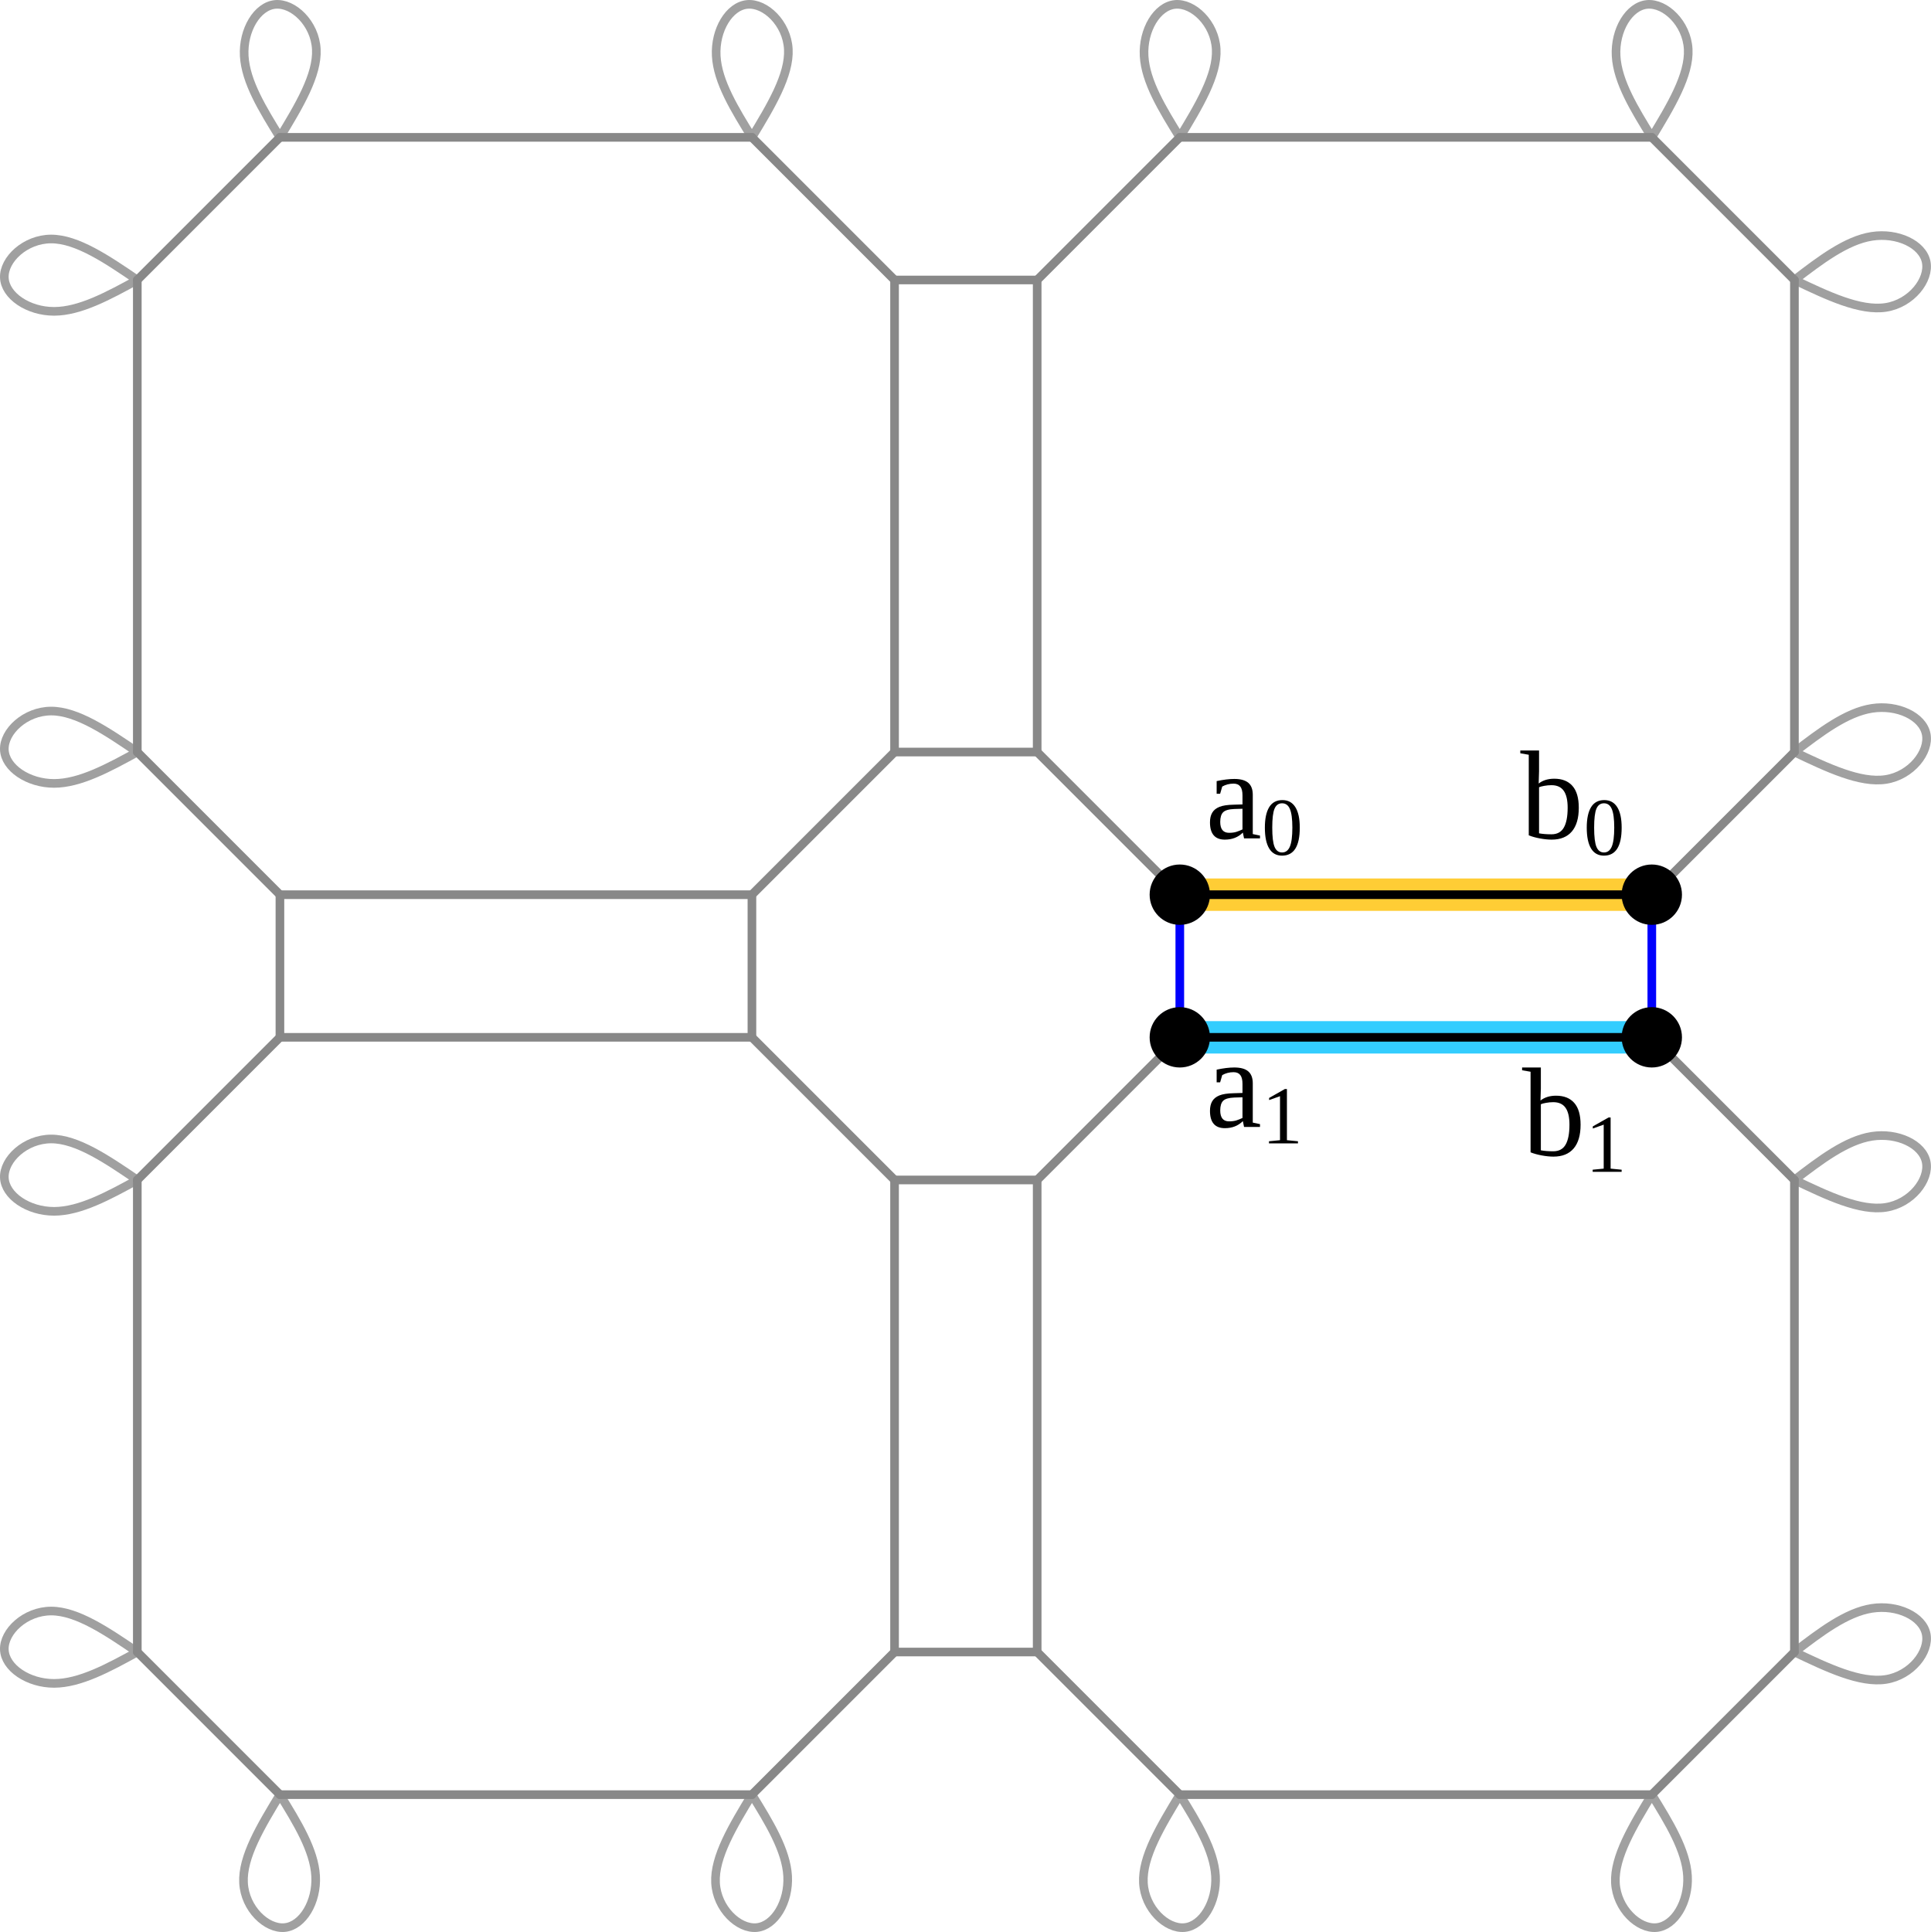
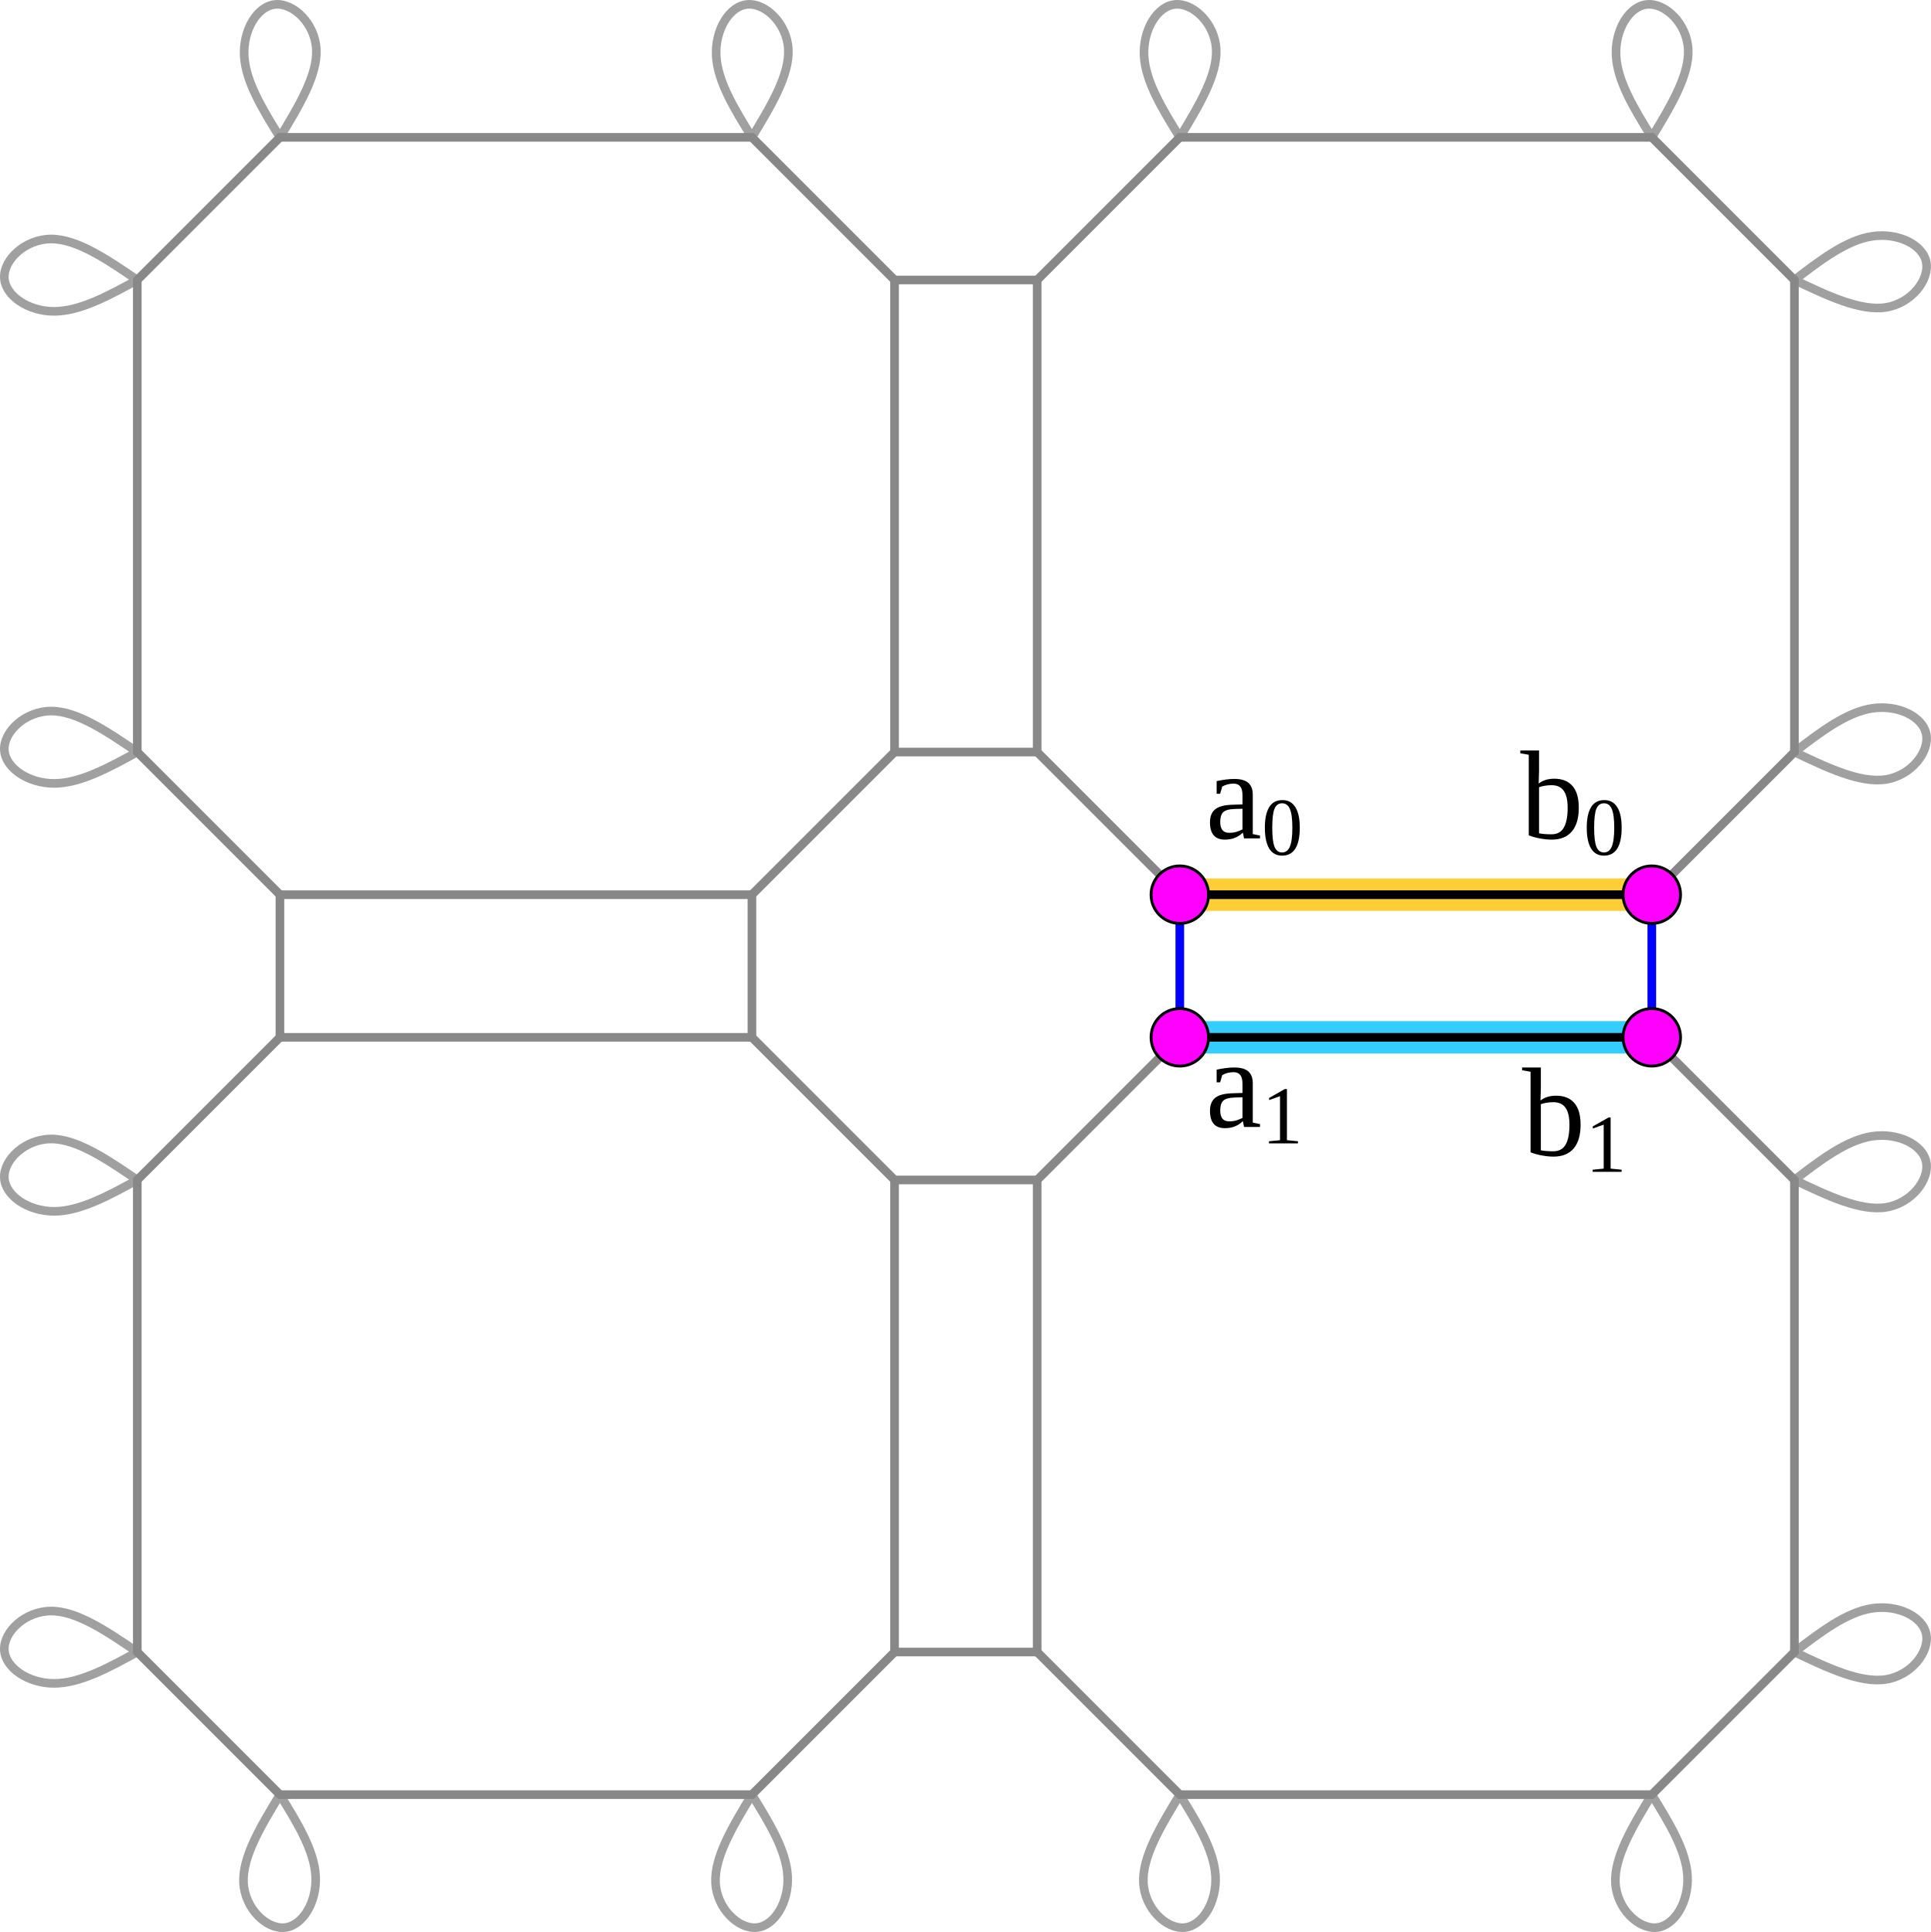
<svg xmlns="http://www.w3.org/2000/svg" width="894.54" height="894.917" version="1.1" id="svg21991">
  <defs id="defs21995">
    </defs>
  <style id="style">
		.arc0 {
			fill:none;
			fill-rule:evenodd;
			stroke:black;
			stroke-width:4;
			stroke-linecap:round;
			stroke-linejoin:round;
			stroke-opacity:1;
		}
		.arc1 {
			fill:none;
			fill-rule:evenodd;
			stroke:red;
			stroke-width:4;
			stroke-linecap:round;
			stroke-linejoin:round;
			stroke-opacity:1;
		}
		.arc2 {
			fill:none;
			fill-rule:evenodd;
			stroke:blue;
			stroke-width:4;
			stroke-linecap:round;
			stroke-linejoin:round;
			stroke-opacity:1;
		}
		.arc3 {
			fill:none;
			fill-rule:evenodd;
			stroke:green;
			stroke-width:4;
			stroke-linecap:round;
			stroke-linejoin:round;
			stroke-opacity:1;
		}
		.topological-dart {
			fill:#000000;
			stroke:#000000;
			stroke-width:0;
			stroke-linecap:round;
			stroke-linejoin:round;
			stroke-dasharray:none;
			paint-order:markers fill stroke;
		}
	</style>
  <line class="arc1" id="link0_@1_1" x1="63.609" y1="765.227" x2="129.681" y2="831.299" style="stroke:#888888;stroke-opacity:1" />
  <line class="arc0" id="link0_@0_7" x1="63.609" y1="765.227" x2="63.609" y2="546.567" style="stroke:#888888;stroke-opacity:1" />
  <line class="arc0" id="link1_@0_2" x1="129.681" y1="831.299" x2="348.341" y2="831.299" style="stroke:#888888;stroke-opacity:1" />
  <line class="arc1" id="link2_@1_12" x1="348.341" y1="831.299" x2="414.414" y2="765.227" style="stroke:#888888;stroke-opacity:1" />
  <line class="arc1" id="link3_@1_5" x1="414.414" y1="546.567" x2="348.341" y2="480.495" style="stroke:#888888;stroke-opacity:1" />
  <line class="arc2" id="link3_@2_8" x1="414.414" y1="546.567" x2="480.486" y2="546.567" style="stroke:#888888;stroke-opacity:1" />
  <line class="arc0" id="link3_@0_12" x1="414.414" y1="546.567" x2="414.414" y2="765.227" style="stroke:#888888;stroke-opacity:1" />
  <line class="arc1" id="link4_@1_13" x1="480.486" y1="765.227" x2="546.558" y2="831.299" style="stroke:#888888;stroke-opacity:1" />
  <line class="arc2" id="link4_@2_12" x1="480.486" y1="765.227" x2="414.414" y2="765.227" style="stroke:#888888;stroke-opacity:1" />
  <line class="arc0" id="link4_@0_8" x1="480.486" y1="765.227" x2="480.486" y2="546.567" style="stroke:#888888;stroke-opacity:1" />
  <line class="arc2" id="link5_@2_20" x1="348.341" y1="480.495" x2="348.341" y2="414.423" style="stroke:#888888;stroke-opacity:1" />
  <line class="arc0" id="link5_@0_6" x1="348.341" y1="480.495" x2="129.681" y2="480.495" style="stroke:#888888;stroke-opacity:1" />
  <line class="arc1" id="link6_@1_7" x1="129.681" y1="480.495" x2="63.609" y2="546.567" style="stroke:#888888;stroke-opacity:1" />
  <line class="arc2" id="link6_@2_16" x1="129.681" y1="480.495" x2="129.681" y2="414.423" style="stroke:#888888;stroke-opacity:1" />
  <line class="arc1" id="link8_@1_9" x1="480.486" y1="546.567" x2="546.558" y2="480.495" style="stroke:#888888;stroke-opacity:1" />
  <line class="arc2" id="link9_@2_25" x1="546.558" y1="480.495" x2="546.558" y2="414.423" style="stroke:#0000fd;stroke-opacity:1" />
  <path style="fill:#00c0ff;fill-opacity:0.8;stroke:#00c0fe;stroke-width:15;stroke-linecap:round;stroke-linejoin:round;stroke-opacity:0.8;stop-color:#000000" d="M 546.558,480.495 H 765.218" id="path23571" />
  <line class="arc0" id="link9_@0_10" x1="546.558" y1="480.495" x2="765.218" y2="480.495" style="stroke:#000002;stroke-opacity:1" />
-   <circle id="dart9" cx="546.558" cy="480.495" r="13.31" stroke="black" fill="#000000" style="stroke:#000002;stroke-width:1.331;stroke-opacity:1" />
+   <circle id="dart9" cx="546.558" cy="480.495" r="13.31" stroke="black" fill="#000000" style="stroke:#000002;stroke-width:1.331;stroke-opacity:1;fill:#ff00ff;fill-opacity:1" />
  <line class="arc1" id="link10_@1_11" x1="765.218" y1="480.495" x2="831.29" y2="546.567" style="stroke:#888888;stroke-opacity:1" />
  <line class="arc2" id="link10_@2_26" x1="765.218" y1="480.495" x2="765.218" y2="414.423" style="stroke:#0000fd;stroke-opacity:1" />
-   <circle id="dart10" cx="765.218" cy="480.495" r="13.31" stroke="black" fill="#000000" style="stroke:#000002;stroke-width:1.331;stroke-opacity:1" />
+   <circle id="dart10" cx="765.218" cy="480.495" r="13.31" stroke="black" fill="#000000" style="stroke:#000002;stroke-width:1.331;stroke-opacity:1;fill:#ff00ff;fill-opacity:1" />
  <line class="arc0" id="link11_@0_15" x1="831.29" y1="546.567" x2="831.29" y2="765.227" style="stroke:#888888;stroke-opacity:1" />
  <line class="arc0" id="link13_@0_14" x1="546.558" y1="831.299" x2="765.218" y2="831.299" style="stroke:#888888;stroke-opacity:1" />
  <line class="arc1" id="link14_@1_15" x1="765.218" y1="831.299" x2="831.29" y2="765.227" style="stroke:#888888;stroke-opacity:1" />
  <line class="arc1" id="link16_@1_17" x1="129.681" y1="414.423" x2="63.609" y2="348.35" style="stroke:#888888;stroke-opacity:1" />
  <line class="arc0" id="link16_@0_20" x1="129.681" y1="414.423" x2="348.341" y2="414.423" style="stroke:#888888;stroke-opacity:1" />
  <line class="arc0" id="link17_@0_18" x1="63.609" y1="348.35" x2="63.609" y2="129.69" style="stroke:#888888;stroke-opacity:1" />
  <line class="arc1" id="link18_@1_19" x1="63.609" y1="129.69" x2="129.681" y2="63.618" style="stroke:#888888;stroke-opacity:1" />
  <line class="arc0" id="link19_@0_23" x1="129.681" y1="63.618" x2="348.341" y2="63.618" style="stroke:#888888;stroke-opacity:1" />
  <line class="arc1" id="link20_@1_21" x1="348.341" y1="414.423" x2="414.414" y2="348.35" style="stroke:#888888;stroke-opacity:1" />
  <line class="arc2" id="link21_@2_24" x1="414.414" y1="348.35" x2="480.486" y2="348.35" style="stroke:#888888;stroke-opacity:1" />
  <line class="arc0" id="link21_@0_22" x1="414.414" y1="348.35" x2="414.414" y2="129.69" style="stroke:#888888;stroke-opacity:1" />
  <line class="arc1" id="link22_@1_23" x1="414.414" y1="129.69" x2="348.341" y2="63.618" style="stroke:#888888;stroke-opacity:1" />
  <line class="arc2" id="link22_@2_28" x1="414.414" y1="129.69" x2="480.486" y2="129.69" style="stroke:#888888;stroke-opacity:1" />
  <line class="arc1" id="link24_@1_25" x1="480.486" y1="348.35" x2="546.558" y2="414.423" style="stroke:#888888;stroke-opacity:1" />
  <line class="arc0" id="link24_@0_28" x1="480.486" y1="348.35" x2="480.486" y2="129.69" style="stroke:#888888;stroke-opacity:1" />
  <path style="fill:#00c0ff;fill-opacity:0.8;stroke:#ffc003;stroke-width:15;stroke-linecap:round;stroke-linejoin:round;stroke-opacity:0.8;stop-color:#000000" d="M 546.558,414.423 H 765.218" id="path23299" />
  <line class="arc0" id="link25_@0_26" x1="546.558" y1="414.423" x2="765.218" y2="414.423" style="stroke:#000000;stroke-opacity:1" />
-   <circle id="dart25" cx="546.558" cy="414.423" r="13.31" stroke="black" fill="#000000" style="stroke:#000002;stroke-width:1.331;stroke-opacity:1" />
+   <circle id="dart25" cx="546.558" cy="414.423" r="13.31" stroke="black" fill="#000000" style="stroke:#000002;stroke-width:1.331;stroke-opacity:1;fill:#ff00ff;fill-opacity:1" />
  <line class="arc1" id="link26_@1_27" x1="765.218" y1="414.423" x2="831.29" y2="348.35" style="stroke:#888888;stroke-opacity:1" />
-   <circle id="dart26" cx="765.218" cy="414.423" r="13.31" stroke="black" fill="#000000" style="stroke:#000002;stroke-width:1.331;stroke-opacity:1" />
+   <circle id="dart26" cx="765.218" cy="414.423" r="13.31" stroke="black" fill="#000000" style="stroke:#000002;stroke-width:1.331;stroke-opacity:1;fill:#ff00ff;fill-opacity:1" />
  <line class="arc0" id="link27_@0_31" x1="831.29" y1="348.35" x2="831.29" y2="129.69" style="stroke:#888888;stroke-opacity:1" />
  <line class="arc1" id="link28_@1_29" x1="480.486" y1="129.69" x2="546.558" y2="63.618" style="stroke:#888888;stroke-opacity:1" />
  <line class="arc0" id="link29_@0_30" x1="546.558" y1="63.618" x2="765.218" y2="63.618" style="stroke:#888888;stroke-opacity:1" />
  <line class="arc1" id="link30_@1_31" x1="765.218" y1="63.618" x2="831.29" y2="129.69" style="stroke:#888888;stroke-opacity:1" />
  <path style="fill:none;fill-opacity:1;stroke:#888888;stroke-width:4;stroke-linecap:round;stroke-linejoin:bevel;stroke-dasharray:none;stroke-dashoffset:0;stroke-opacity:0.8;stop-color:#000000" d="m 831.29,348.35 c 15.236,7.268 30.473,14.536 42.329,12.701 11.856,-1.835 20.33,-12.774 18.718,-21.005 -1.612,-8.231 -13.308,-13.753 -25.163,-11.917 -11.855,1.836 -23.87,11.028 -35.884,20.22" id="path11686-7-4-7-9-2-4-5" />
  <path style="fill:none;fill-opacity:1;stroke:#888888;stroke-width:4;stroke-linecap:round;stroke-linejoin:bevel;stroke-dasharray:none;stroke-dashoffset:0;stroke-opacity:0.8;stop-color:#000000" d="m 831.29,546.567 c 15.236,7.268 30.473,14.536 42.329,12.701 11.856,-1.835 20.33,-12.774 18.718,-21.005 -1.612,-8.231 -13.308,-13.753 -25.163,-11.917 -11.855,1.836 -23.87,11.028 -35.884,20.22" id="path11686-7-4-7-9-2-4-0" />
  <path style="fill:none;fill-opacity:1;stroke:#888888;stroke-width:4;stroke-linecap:round;stroke-linejoin:bevel;stroke-dasharray:none;stroke-dashoffset:0;stroke-opacity:0.8;stop-color:#000000" d="m 831.29,129.69 c 15.236,7.268 30.473,14.536 42.329,12.701 11.856,-1.835 20.33,-12.774 18.718,-21.005 -1.612,-8.231 -13.308,-13.753 -25.163,-11.917 -11.855,1.836 -23.87,11.028 -35.884,20.22" id="path11686-7-4-7-9-2-4" />
  <path style="fill:none;fill-opacity:1;stroke:#888888;stroke-width:4;stroke-linecap:round;stroke-linejoin:bevel;stroke-dasharray:none;stroke-dashoffset:0;stroke-opacity:0.8;stop-color:#000000" d="m 765.218,63.618 c 8.751,-14.436 17.502,-28.872 16.858,-40.852 -0.644,-11.98 -10.683,-21.502 -19.034,-20.719 -8.351,0.783 -15.011,11.87 -14.366,23.85 0.645,11.979 8.594,24.851 16.542,37.721" id="path11686-7-4-7-9-2-4-9" />
  <path style="fill:none;fill-opacity:1;stroke:#888888;stroke-width:4;stroke-linecap:round;stroke-linejoin:bevel;stroke-dasharray:none;stroke-dashoffset:0;stroke-opacity:0.8;stop-color:#000000" d="M 348.341,63.618 C 357.092,49.182 365.843,34.745 365.2,22.766 364.556,10.786 354.516,1.264 346.166,2.047 337.815,2.83 331.155,13.917 331.8,25.897 c 0.645,11.979 8.594,24.851 16.542,37.721" id="path11686-7-4-7-9-2-4-9-8" />
  <path style="fill:none;fill-opacity:1;stroke:#888888;stroke-width:4;stroke-linecap:round;stroke-linejoin:bevel;stroke-dasharray:none;stroke-dashoffset:0;stroke-opacity:0.8;stop-color:#000000" d="M 129.681,63.618 C 138.432,49.182 147.183,34.745 146.539,22.766 145.896,10.786 135.856,1.264 127.505,2.047 119.155,2.83 112.494,13.917 113.139,25.897 c 0.645,11.979 8.594,24.851 16.542,37.721" id="path11686-7-4-7-9-2-4-9-3" />
  <path style="fill:none;fill-opacity:1;stroke:#888888;stroke-width:4;stroke-linecap:round;stroke-linejoin:bevel;stroke-dasharray:none;stroke-dashoffset:0;stroke-opacity:0.8;stop-color:#000000" d="M 546.558,63.618 C 555.308,49.182 564.06,34.745 563.416,22.766 562.772,10.786 552.733,1.264 544.382,2.047 536.031,2.83 529.371,13.917 530.016,25.897 c 0.645,11.979 8.594,24.851 16.542,37.721" id="path84405" />
  <path style="fill:none;fill-opacity:1;stroke:#888888;stroke-width:4;stroke-linecap:round;stroke-linejoin:bevel;stroke-dasharray:none;stroke-dashoffset:0;stroke-opacity:0.8;stop-color:#000000" d="m 129.681,831.299 c -8.751,14.436 -17.502,28.872 -16.858,40.852 0.644,11.98 10.683,21.502 19.034,20.719 8.351,-0.783 15.011,-11.87 14.366,-23.85 -0.645,-11.979 -8.594,-24.851 -16.542,-37.721" id="path84453" />
  <path style="fill:none;fill-opacity:1;stroke:#888888;stroke-width:4;stroke-linecap:round;stroke-linejoin:bevel;stroke-dasharray:none;stroke-dashoffset:0;stroke-opacity:0.8;stop-color:#000000" d="m 348.341,831.299 c -8.751,14.436 -17.502,28.872 -16.858,40.852 0.644,11.98 10.683,21.502 19.034,20.719 8.351,-0.783 15.011,-11.87 14.366,-23.85 -0.645,-11.979 -8.594,-24.851 -16.542,-37.721" id="path11686-7-4-7-9-2-4-9-89-4" />
  <path style="fill:none;fill-opacity:1;stroke:#888888;stroke-width:4;stroke-linecap:round;stroke-linejoin:bevel;stroke-dasharray:none;stroke-dashoffset:0;stroke-opacity:0.8;stop-color:#000000" d="m 546.558,831.299 c -8.751,14.436 -17.502,28.872 -16.858,40.852 0.644,11.98 10.683,21.502 19.034,20.719 8.351,-0.783 15.011,-11.87 14.366,-23.85 -0.645,-11.979 -8.594,-24.851 -16.542,-37.721" id="path11686-7-4-7-9-2-4-9-89-3" />
  <path style="fill:none;fill-opacity:1;stroke:#888888;stroke-width:4;stroke-linecap:round;stroke-linejoin:bevel;stroke-dasharray:none;stroke-dashoffset:0;stroke-opacity:0.8;stop-color:#000000" d="m 765.218,831.299 c -8.751,14.436 -17.502,28.872 -16.858,40.852 0.644,11.98 10.683,21.502 19.034,20.719 8.351,-0.783 15.011,-11.87 14.366,-23.85 -0.645,-11.979 -8.594,-24.851 -16.542,-37.721" id="path11686-7-4-7-9-2-4-9-89-6" />
  <path style="fill:none;fill-opacity:1;stroke:#888888;stroke-width:4;stroke-linecap:round;stroke-linejoin:bevel;stroke-dasharray:none;stroke-dashoffset:0;stroke-opacity:0.8;stop-color:#000000" d="m 831.29,765.227 c 15.236,7.268 30.473,14.536 42.329,12.701 11.856,-1.835 20.33,-12.774 18.718,-21.005 -1.612,-8.231 -13.308,-13.753 -25.163,-11.917 -11.855,1.836 -23.87,11.028 -35.884,20.22" id="path84533" />
  <path style="fill:none;fill-opacity:1;stroke:#888888;stroke-width:4;stroke-linecap:round;stroke-linejoin:bevel;stroke-dasharray:none;stroke-dashoffset:0;stroke-opacity:0.8;stop-color:#000000" d="M 63.609,348.35 C 49.654,338.851 35.699,329.352 23.701,329.364 c -11.997,0.012 -22.035,9.536 -21.693,17.916 0.342,8.38 11.063,15.616 23.06,15.603 11.997,-0.013 25.269,-7.272 38.54,-14.532" id="path84607" />
  <path style="fill:none;fill-opacity:1;stroke:#888888;stroke-width:4;stroke-linecap:round;stroke-linejoin:bevel;stroke-dasharray:none;stroke-dashoffset:0;stroke-opacity:0.8;stop-color:#000000" d="M 63.609,546.567 C 49.654,537.068 35.699,527.568 23.701,527.58 c -11.997,0.012 -22.035,9.536 -21.693,17.916 0.342,8.38 11.063,15.616 23.06,15.603 11.997,-0.013 25.269,-7.272 38.54,-14.532" id="path84533-9-4" />
  <path style="fill:none;fill-opacity:1;stroke:#888888;stroke-width:4;stroke-linecap:round;stroke-linejoin:bevel;stroke-dasharray:none;stroke-dashoffset:0;stroke-opacity:0.8;stop-color:#000000" d="M 63.609,765.227 C 49.654,755.728 35.699,746.229 23.701,746.24 c -11.997,0.012 -22.035,9.536 -21.693,17.916 0.342,8.38 11.063,15.616 23.06,15.603 11.997,-0.013 25.269,-7.272 38.54,-14.532" id="path84645" />
  <path style="fill:none;fill-opacity:1;stroke:#888888;stroke-width:4;stroke-linecap:round;stroke-linejoin:bevel;stroke-dasharray:none;stroke-dashoffset:0;stroke-opacity:0.8;stop-color:#000000" d="m 63.609,129.69 c -13.955,-9.499 -27.91,-18.998 -39.907,-18.987 -11.997,0.012 -22.035,9.536 -21.693,17.916 0.342,8.38 11.063,15.616 23.06,15.603 11.997,-0.013 25.269,-7.272 38.54,-14.532" id="path84533-9-9" />
  <text xml:space="preserve" style="font-size:58.667px;font-family:'Liberation Serif';-inkscape-font-specification:'Liberation Serif, Normal';fill:#000000;fill-opacity:1;stroke:none;stroke-width:15;stroke-linecap:round;stroke-linejoin:round;stop-color:#000000" x="558.471" y="388.341" id="text48794">
    <tspan id="tspan48792" x="558.471" y="388.341">a<tspan style="font-size:65%;baseline-shift:sub" id="tspan48808">0</tspan>
    </tspan>
  </text>
  <text xml:space="preserve" style="font-size:58.667px;font-family:'Liberation Serif';-inkscape-font-specification:'Liberation Serif, Normal';fill:#000000;fill-opacity:1;stroke:none;stroke-width:15;stroke-linecap:round;stroke-linejoin:round;stop-color:#000000" x="558.471" y="521.999" id="text48798">
    <tspan id="tspan48796" x="558.471" y="521.999">a<tspan style="font-size:65%;baseline-shift:sub" id="tspan48810">1</tspan>
    </tspan>
  </text>
  <text xml:space="preserve" style="font-size:58.667px;font-family:'Liberation Serif';-inkscape-font-specification:'Liberation Serif, Normal';fill:#000000;fill-opacity:1;stroke:none;stroke-width:15;stroke-linecap:round;stroke-linejoin:round;stop-color:#000000" x="704.295" y="388.341" id="text48802">
    <tspan id="tspan48800" x="704.295" y="388.341">b<tspan style="font-size:65%;baseline-shift:sub" id="tspan48812">0</tspan>
    </tspan>
  </text>
  <g id="g2659" transform="translate(-13.83914,-40.87853)">
    <text xml:space="preserve" style="font-size:58.667px;font-family:'Liberation Serif';-inkscape-font-specification:'Liberation Serif, Normal';fill:#000000;fill-opacity:1;stroke:none;stroke-width:15;stroke-linecap:round;stroke-linejoin:round;stop-color:#000000" x="718.972" y="576.054" id="text48806">
      <tspan id="tspan48804" x="718.972" y="576.054">b<tspan style="font-size:65%;baseline-shift:sub" id="tspan48814">1</tspan>
      </tspan>
    </text>
  </g>
</svg>
